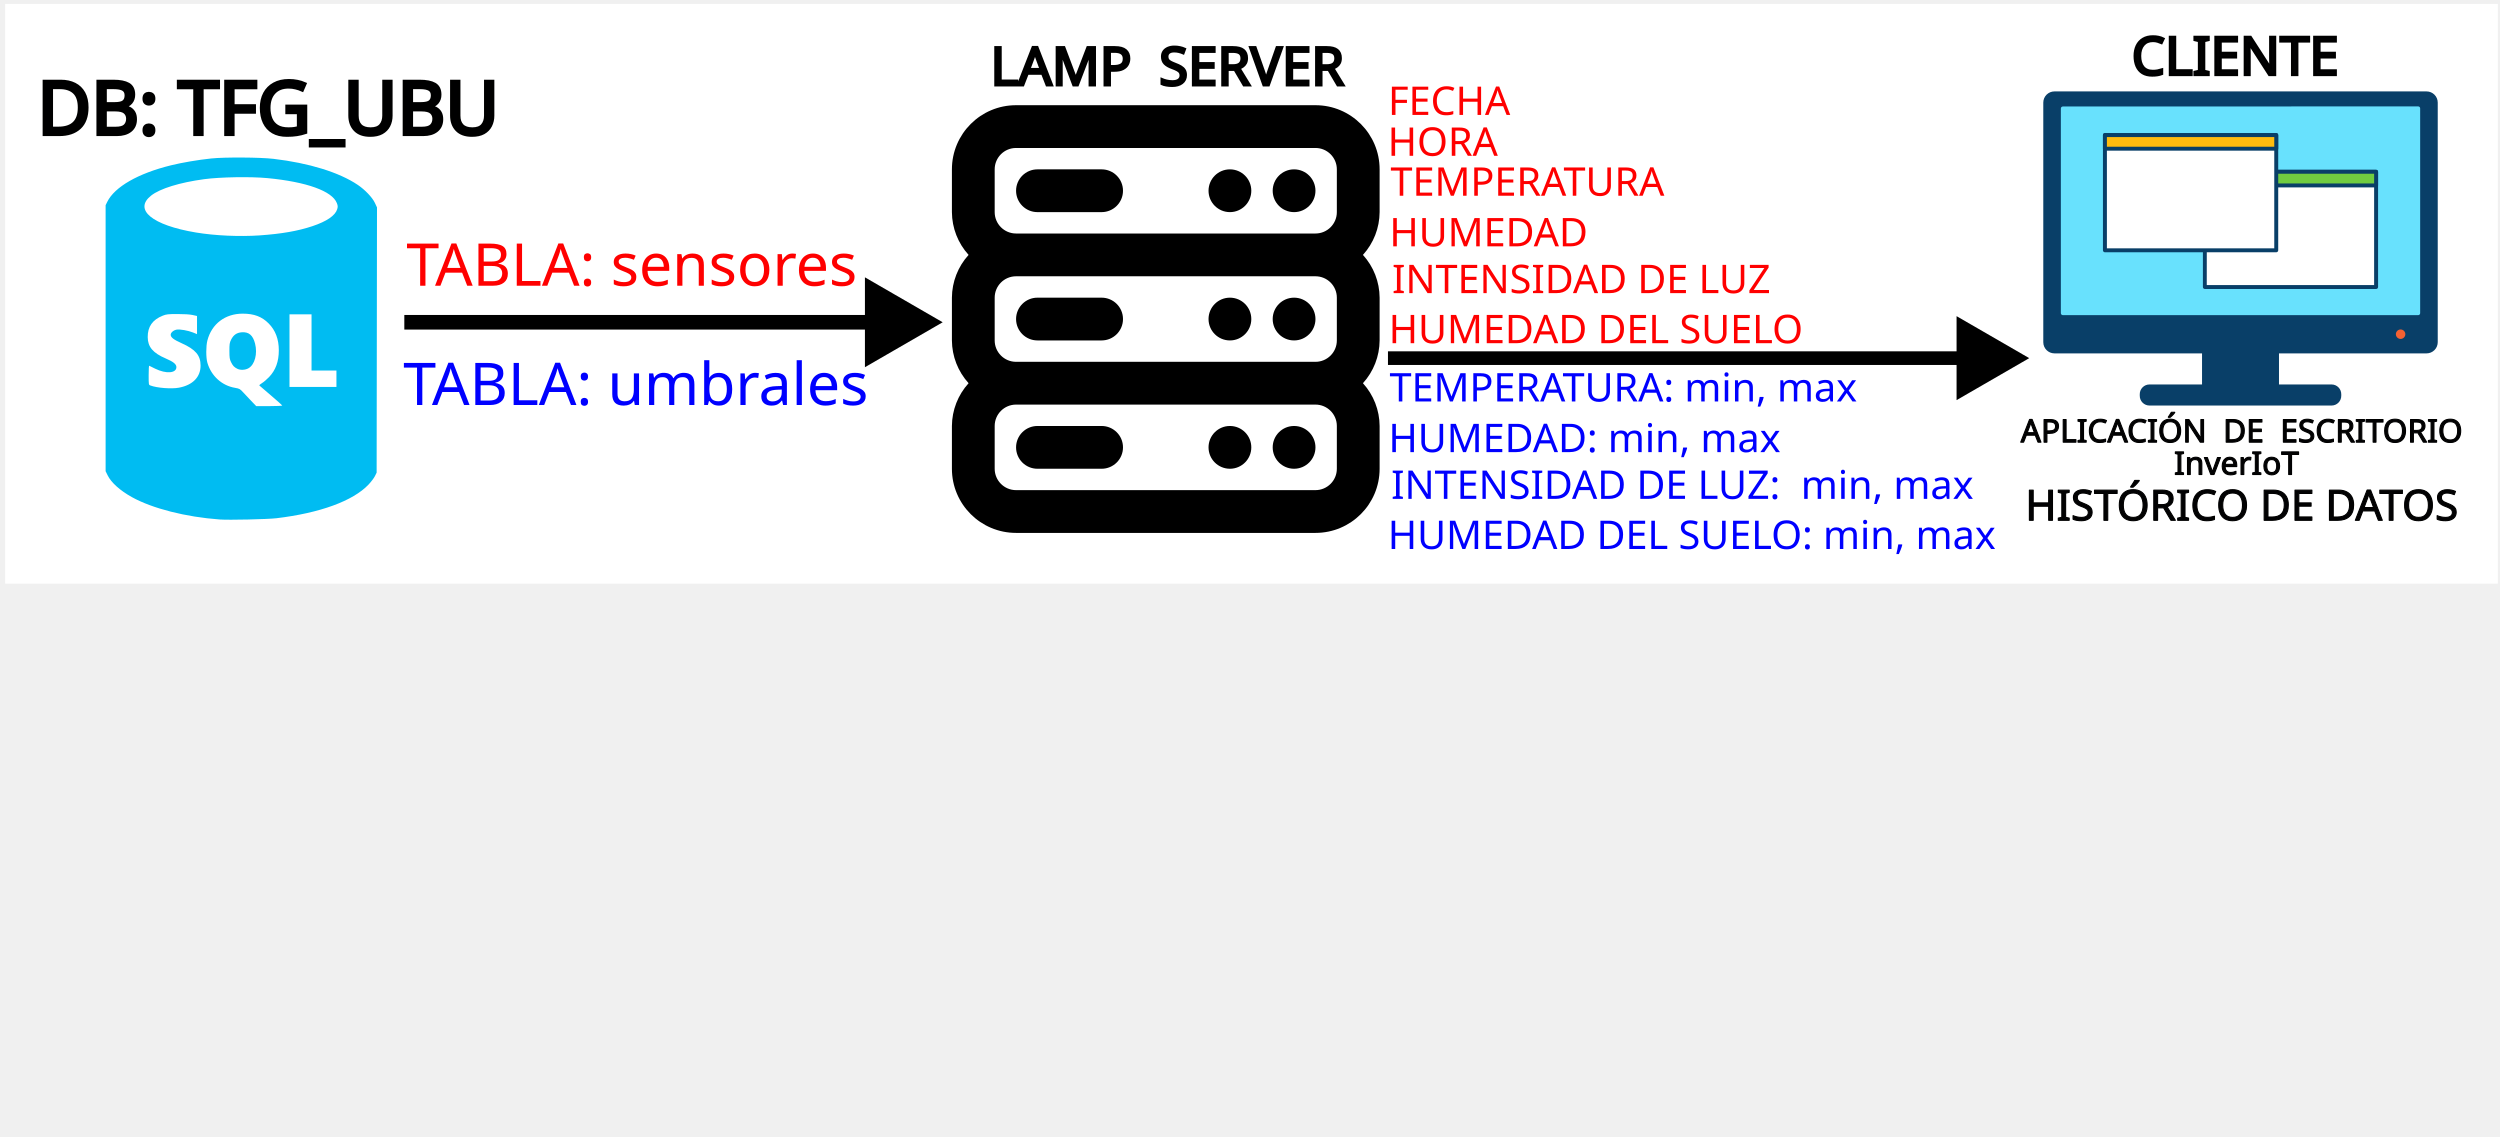
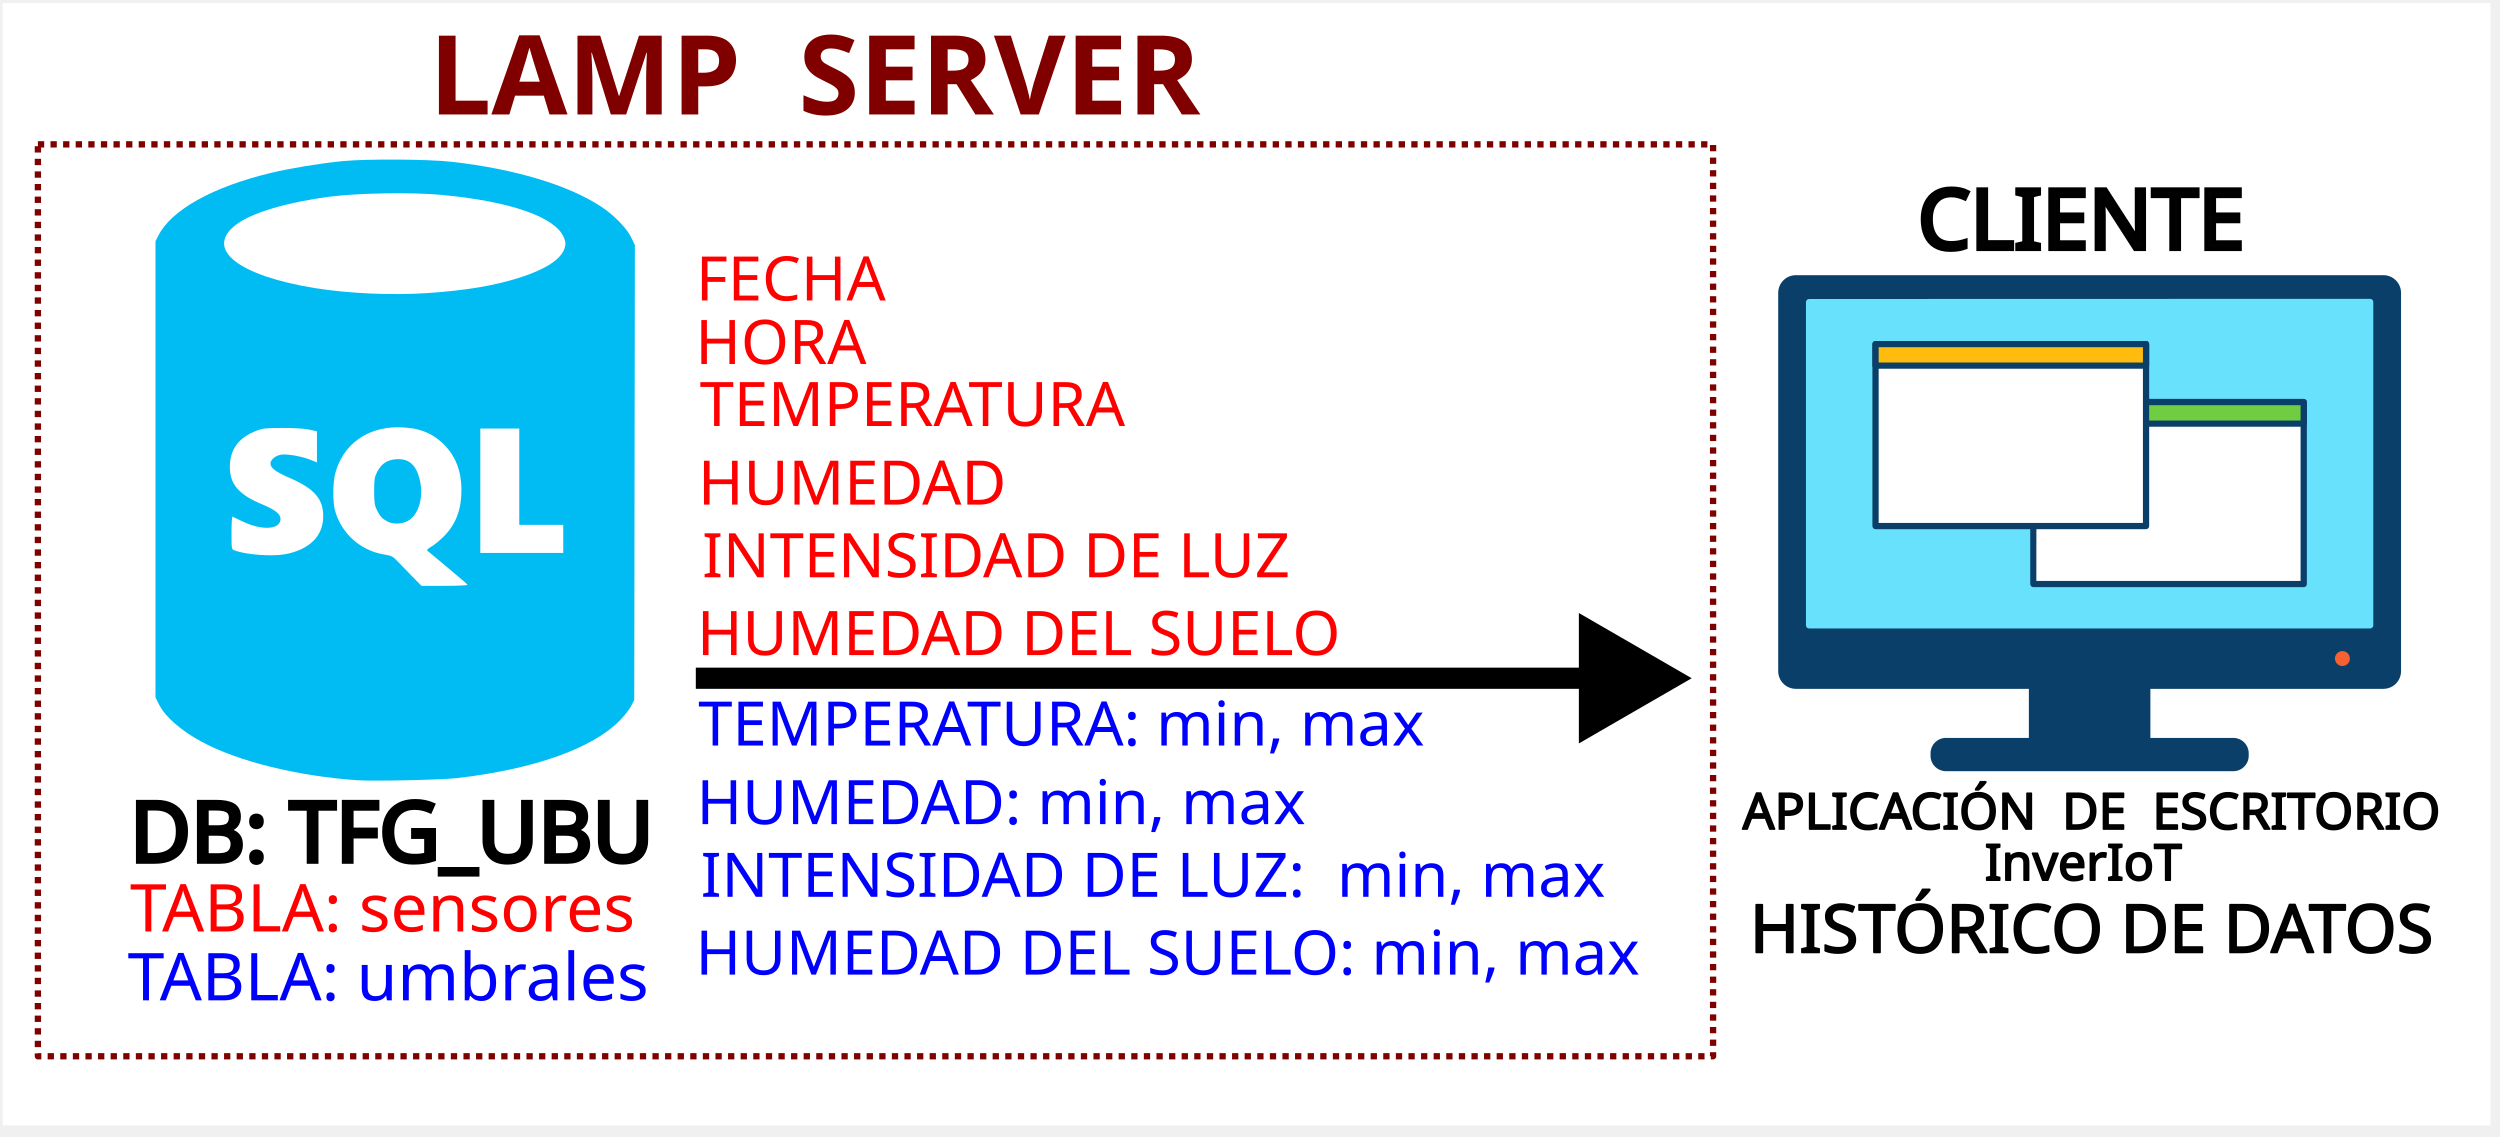
<svg xmlns="http://www.w3.org/2000/svg" enable-background="new 0 0 30 30" viewBox="0 0 1100 500" version="1.1" id="svg174" width="1100" height="500" xml:space="preserve">
  <defs id="defs178">
    <rect x="1049.181" y="303.944" width="300.766" height="344.336" id="rect1087" />
    <linearGradient id="linearGradient1703">
      <stop style="stop-color:#00bcf2;stop-opacity:1;" offset="0" id="stop1701" />
    </linearGradient>
-     <marker style="overflow:visible" id="TriangleStart-5-3-6-5" refX="0" refY="0" orient="auto-start-reverse" markerWidth="5.324" markerHeight="6.155" viewBox="0 0 5.324 6.155" preserveAspectRatio="xMidYMid">
-       <path transform="scale(0.5)" style="fill:context-stroke;fill-rule:evenodd;stroke:context-stroke;stroke-width:1pt" d="M 5.77,0 -2.88,5 V -5 Z" id="path135-3-7-1-4" />
-     </marker>
    <marker style="overflow:visible" id="TriangleStart-5-3-6-6-3" refX="0" refY="0" orient="auto-start-reverse" markerWidth="5.324" markerHeight="6.155" viewBox="0 0 5.324 6.155" preserveAspectRatio="xMidYMid">
      <path transform="scale(0.5)" style="fill:context-stroke;fill-rule:evenodd;stroke:context-stroke;stroke-width:1pt" d="M 5.77,0 -2.88,5 V -5 Z" id="path135-3-7-1-8-6" />
    </marker>
  </defs>
+   <rect style="fill:#ffffff;stroke:#000000;stroke-width:0;stroke-linejoin:round;stroke-dasharray:none" id="rect440" width="1094.608" height="493.8" x="1.205" y="1.35" />
  <text xml:space="preserve" style="font-size:26.667px;font-family:sans-serif;-inkscape-font-specification:'sans-serif, Normal';fill:none;stroke:#000000;stroke-width:5;stroke-dasharray:none" x="253.851" y="334.326" id="text31744">
    <tspan id="tspan31742" x="253.851" y="334.326" />
  </text>
-   <rect style="fill:#ffffff;stroke:#000000;stroke-width:0;stroke-linejoin:round;stroke-dasharray:none" id="rect440" width="1096.787" height="255.072" x="2.269" y="1.726" />
-   <g id="g426">
-     <path d="m 541.165,187.431 a 9.409,9.409 0 1 0 9.409,9.409 9.409,9.409 0 0 0 -9.409,-9.409 z m -56.457,0 h -28.228 a 9.409,9.409 0 0 0 0,18.819 h 28.228 a 9.409,9.409 0 0 0 0,-18.819 z m 84.685,0 a 9.409,9.409 0 1 0 9.409,9.409 9.409,9.409 0 0 0 -9.409,-9.409 z m -28.228,-56.457 a 9.409,9.409 0 1 0 9.409,9.409 9.409,9.409 0 0 0 -9.409,-9.409 z m -56.457,0 h -28.228 a 9.409,9.409 0 0 0 0,18.819 h 28.228 a 9.409,9.409 0 0 0 0,-18.819 z m 84.685,-56.457 a 9.409,9.409 0 1 0 9.409,9.409 9.409,9.409 0 0 0 -9.409,-9.409 z m 0,56.457 a 9.409,9.409 0 1 0 9.409,9.409 9.409,9.409 0 0 0 -9.409,-9.409 z M 607.031,74.517 A 28.228,28.228 0 0 0 578.803,46.289 H 447.07 A 28.228,28.228 0 0 0 418.842,74.517 v 18.819 a 28.228,28.228 0 0 0 7.339,18.819 28.228,28.228 0 0 0 -7.339,18.819 v 18.819 a 28.228,28.228 0 0 0 7.339,18.819 28.228,28.228 0 0 0 -7.339,18.819 v 18.819 a 28.228,28.228 0 0 0 28.228,28.228 H 578.803 a 28.228,28.228 0 0 0 28.228,-28.228 v -18.819 a 28.228,28.228 0 0 0 -7.339,-18.819 28.228,28.228 0 0 0 7.339,-18.819 v -18.819 a 28.228,28.228 0 0 0 -7.339,-18.819 28.228,28.228 0 0 0 7.339,-18.819 z m -18.819,131.732 a 9.409,9.409 0 0 1 -9.409,9.409 H 447.07 a 9.409,9.409 0 0 1 -9.409,-9.409 v -18.819 a 9.409,9.409 0 0 1 9.409,-9.409 H 578.803 a 9.409,9.409 0 0 1 9.409,9.409 z m 0,-56.457 a 9.409,9.409 0 0 1 -9.409,9.409 H 447.07 a 9.409,9.409 0 0 1 -9.409,-9.409 v -18.819 a 9.409,9.409 0 0 1 9.409,-9.409 H 578.803 a 9.409,9.409 0 0 1 9.409,9.409 z m 0,-56.457 a 9.409,9.409 0 0 1 -9.409,9.409 H 447.07 a 9.409,9.409 0 0 1 -9.409,-9.409 V 74.517 a 9.409,9.409 0 0 1 9.409,-9.409 H 578.803 a 9.409,9.409 0 0 1 9.409,9.409 z m -47.047,-18.819 a 9.409,9.409 0 1 0 9.409,9.409 9.409,9.409 0 0 0 -9.409,-9.409 z m -56.457,0 h -28.228 a 9.409,9.409 0 0 0 0,18.819 h 28.228 a 9.409,9.409 0 0 0 0,-18.819 z" id="path788" style="stroke-width:9.409" />
-     <text xml:space="preserve" style="font-size:23.225px;font-family:sans-serif;-inkscape-font-specification:'sans-serif, Normal';fill:#000000;fill-opacity:1;stroke:#000000;stroke-width:1.183;stroke-dasharray:none" x="435.819" y="37.452" id="text31772-8-0-3">
-       <tspan id="tspan31770-7-2-6" x="435.819" y="37.452" style="stroke-width:1.183">LAMP  SERVER</tspan>
-     </text>
-     <text xml:space="preserve" style="font-style:normal;font-variant:normal;font-weight:normal;font-stretch:normal;font-size:13.935px;font-family:sans-serif;-inkscape-font-specification:'sans-serif, Normal';font-variant-ligatures:normal;font-variant-caps:normal;font-variant-numeric:normal;font-variant-east-asian:normal;fill:#020203;fill-opacity:1;stroke:#000000;stroke-width:0.486;stroke-linejoin:round;stroke-dasharray:none;stroke-dashoffset:0" x="889.125" y="194.555" id="text35690-9-3">
-       <tspan id="tspan35688-2-6" x="889.125" y="194.555" style="stroke-width:0.486">APLICACIÓN  DE  ESCRITORIO</tspan>
-     </text>
-     <g id="g75878-7" transform="matrix(0.870927,0,0,0.870927,811.6397,-21.30909)">
-       <rect fill="#093f68" height="130.31" rx="4.64" width="197.36" x="101.32" y="71.65" id="rect75815-5" />
-       <path d="M 294,203 H 106 a 5.65,5.65 0 0 1 -5.64,-5.65 V 76.3 A 5.65,5.65 0 0 1 106,70.65 h 188 a 5.65,5.65 0 0 1 5.64,5.65 v 121 A 5.65,5.65 0 0 1 294,203 Z M 106,72.65 a 3.65,3.65 0 0 0 -3.64,3.65 v 121 A 3.65,3.65 0 0 0 106,201 h 188 a 3.65,3.65 0 0 0 3.64,-3.65 V 76.3 A 3.65,3.65 0 0 0 294,72.65 Z" fill="#093f68" id="path75817-3" />
-       <rect fill="#68e1fd" height="107.37" rx="1.96" width="183.44" x="108.28" y="77.27" id="rect75819-5" />
-       <g fill="#093f68" id="g75831-6">
-         <path d="M 289.76,185.64 H 110.24 a 3,3 0 0 1 -3,-3 V 79.22 a 3,3 0 0 1 3,-3 h 179.52 a 3,3 0 0 1 3,3 v 103.46 a 3,3 0 0 1 -3,2.96 z M 110.24,78.27 a 1,1 0 0 0 -1,1 v 103.41 a 1,1 0 0 0 1,1 h 179.52 a 1,1 0 0 0 1,-1 V 79.22 a 1,1 0 0 0 -1,-1 z" id="path75821-2" />
-         <path d="m 181.56,201.97 h 36.87 v 17.73 h -36.87 z" id="path75823-9" />
-         <path d="m 218.44,220.7 h -36.88 a 1,1 0 0 1 -1,-1 V 202 a 1,1 0 0 1 1,-1 h 36.88 a 1,1 0 0 1 1,1 v 17.7 a 1,1 0 0 1 -1,1 z m -35.88,-2 h 34.88 V 203 h -34.88 z" id="path75825-1" />
-         <rect height="8.64" rx="3.9" width="99.75" x="150.13" y="219.7" id="rect75827-2" />
-         <path d="m 246,229.35 h -92 a 4.91,4.91 0 0 1 -4.9,-4.91 v -0.84 a 4.91,4.91 0 0 1 4.9,-4.9 h 92 a 4.91,4.91 0 0 1 4.9,4.9 v 0.84 a 4.91,4.91 0 0 1 -4.9,4.91 z m -92,-8.65 a 2.9,2.9 0 0 0 -2.9,2.9 v 0.84 a 2.91,2.91 0 0 0 2.9,2.91 h 92 a 2.91,2.91 0 0 0 2.9,-2.91 v -0.84 a 2.9,2.9 0 0 0 -2.9,-2.9 z" id="path75829-7" />
-       </g>
-       <circle cx="280.88" cy="193.31" fill="#f56132" r="3.39" id="circle75833-0" />
-       <path d="m 280.88,197.7 a 4.39,4.39 0 1 1 4.39,-4.39 4.4,4.4 0 0 1 -4.39,4.39 z m 0,-6.78 a 2.39,2.39 0 1 0 2.39,2.39 2.39,2.39 0 0 0 -2.39,-2.39 z" fill="#093f68" id="path75835-9" />
-       <path d="m 181.95,111.25 h 86.55 v 58.22 h -86.55 z" fill="#ffffff" id="path75837-3" />
-       <path d="M 268.5,170.47 H 182 a 1,1 0 0 1 -1,-1 v -58.22 a 1,1 0 0 1 1,-1 h 86.5 a 1,1 0 0 1 1,1 v 58.22 a 1,1 0 0 1 -1,1 z m -85.55,-2 H 267.5 V 112.25 H 183 Z" fill="#093f68" id="path75839-6" />
-       <path d="m 181.95,111.25 h 86.55 v 6.9 h -86.55 z" fill="#70cc40" id="path75841-0" />
-       <path d="M 268.5,119.15 H 182 a 1,1 0 0 1 -1,-1 v -6.9 a 1,1 0 0 1 1,-1 h 86.5 a 1,1 0 0 1 1,1 v 6.9 a 1,1 0 0 1 -1,1 z m -85.55,-2 h 84.55 v -4.9 H 183 Z" fill="#093f68" id="path75843-6" />
-       <path d="m 131.5,92.7 h 86.55 v 58.22 H 131.5 Z" fill="#ffffff" id="path75845-2" />
-       <path d="M 218.05,151.92 H 131.5 a 1,1 0 0 1 -1,-1 V 92.7 a 1,1 0 0 1 1,-1 h 86.55 a 1,1 0 0 1 1,1 v 58.22 a 1,1 0 0 1 -1,1 z m -85.55,-2 h 84.55 V 93.7 H 132.5 Z" fill="#093f68" id="path75847-6" />
-       <path d="m 131.5,92.7 h 86.55 v 6.9 H 131.5 Z" fill="#ffbc0e" id="path75849-1" />
-       <path d="M 218.05,100.59 H 131.5 a 1,1 0 0 1 -1,-1 V 92.7 a 1,1 0 0 1 1,-1 h 86.55 a 1,1 0 0 1 1,1 v 6.89 a 1,1 0 0 1 -1,1 z m -85.55,-2 h 84.55 V 93.7 H 132.5 Z" fill="#093f68" id="path75851-8" />
-     </g>
-     <text xml:space="preserve" style="font-size:23.225px;font-family:sans-serif;-inkscape-font-specification:'sans-serif, Normal';fill:#020203;fill-opacity:1;stroke:#000000;stroke-width:1.183;stroke-dasharray:none" x="937.927" y="32.906" id="text31772-8-3-7">
-       <tspan id="tspan31770-7-6-9" x="937.927" y="32.906" style="stroke-width:1.183">CLIENTE</tspan>
-     </text>
+   <g id="g2098" transform="matrix(1.578998,0,0,1.578998,-637.1794,57.57027)">
    <text xml:space="preserve" style="font-style:normal;font-variant:normal;font-weight:normal;font-stretch:normal;font-size:13.935px;font-family:sans-serif;-inkscape-font-specification:'sans-serif, Normal';font-variant-ligatures:normal;font-variant-caps:normal;font-variant-numeric:normal;font-variant-east-asian:normal;fill:#020203;fill-opacity:1;stroke:#000000;stroke-width:0.486;stroke-linejoin:round;stroke-dasharray:none;stroke-dashoffset:0" x="956.594" y="208.788" id="text35690-9-1-2">
      <tspan id="tspan35688-2-0-0" x="956.594" y="208.788" style="stroke-width:0.486">InverIoT</tspan>
    </text>
-     <path style="fill:none;stroke:#000000;stroke-width:6.425;stroke-dasharray:none;marker-end:url(#TriangleStart-5-3-6-5)" d="m 177.902,141.799 h 214.061" id="path862-5-5-5-7" />
-     <text xml:space="preserve" style="font-size:32.423px;font-family:sans-serif;-inkscape-font-specification:'sans-serif, Normal';fill:#000001;fill-opacity:1;stroke:#000000;stroke-width:1.651;stroke-dasharray:none" x="16.446" y="59.053" id="text31772-9-4-8">
-       <tspan id="tspan31770-2-7-6" x="16.446" y="59.053" style="stroke-width:1.651">DB: TFG_UBU</tspan>
-     </text>
-     <text xml:space="preserve" style="font-style:normal;font-variant:normal;font-weight:normal;font-stretch:normal;font-size:18.58px;font-family:sans-serif;-inkscape-font-specification:'sans-serif, Normal';font-variant-ligatures:normal;font-variant-caps:normal;font-variant-numeric:normal;font-variant-east-asian:normal;fill:#020203;fill-opacity:1;stroke:#000000;stroke-width:0.486;stroke-linejoin:round;stroke-dasharray:none;stroke-dashoffset:0" x="891.137" y="228.923" id="text35690-9-1-2-1">
-       <tspan id="tspan35688-2-0-0-4" x="891.137" y="228.923" style="stroke-width:0.486">HISTÓRICO DE DATOS</tspan>
-     </text>
-     <path d="m 96.704,228.573 c -14.917,-1.075 -29.661,-4.83 -38.703,-9.857 -5.15,-2.863 -9.074,-6.382 -10.614,-9.518 l -0.916,-1.866 V 148.805 90.278 l 0.725,-1.472 C 50.435,82.229 60.774,76.299 75.207,72.742 c 4.899,-1.208 11.972,-2.41 17.742,-3.017 5.892,-0.619 21.509,-0.525 27.386,0.166 15.62,1.835 28.912,5.944 37.104,11.469 3.159,2.131 6.4,5.54 7.499,7.887 l 0.942,2.012 -0.08,58.35 -0.08,58.351 -0.756,1.535 c -0.416,0.844 -1.671,2.506 -2.79,3.692 -6.811,7.22 -21.421,12.561 -40.585,14.837 -3.906,0.464 -20.875,0.839 -24.882,0.55 z m 27.49,-50.15 c -0.057,-0.15 -2.287,-2.136 -4.956,-4.415 -2.668,-2.279 -4.966,-4.25 -5.107,-4.381 -0.14,-0.131 0.352,-0.594 1.095,-1.03 0.743,-0.436 2.166,-1.647 3.163,-2.692 2.915,-3.057 4.291,-6.833 4.291,-11.779 0,-4.869 -1.483,-8.798 -4.455,-11.797 -2.995,-3.023 -6.433,-4.322 -11.44,-4.322 -7.718,0 -13.645,4.503 -15.537,11.805 -0.651,2.511 -0.647,7.586 0.006,9.813 1.706,5.808 6.353,10.027 12.136,11.018 1.957,0.335 2.222,0.48 3.556,1.938 0.793,0.867 2.42,2.597 3.616,3.845 l 2.174,2.269 h 5.78 c 3.179,0 5.733,-0.122 5.676,-0.272 z m -19.821,-16.183 c -1.391,-0.726 -1.917,-1.289 -2.711,-2.902 -0.613,-1.246 -0.718,-1.954 -0.725,-4.899 -0.006,-2.992 0.088,-3.639 0.728,-4.938 1.047,-2.126 2.49,-3.133 4.721,-3.294 3.107,-0.225 4.9,1.299 5.839,4.963 1.152,4.492 -0.115,9.268 -2.879,10.853 -1.45,0.832 -3.614,0.926 -4.974,0.216 z m -25.619,8.339 c 6.06,-1.149 9.5,-4.673 9.5,-9.732 0,-4.488 -2.221,-7.103 -8.359,-9.843 -3.514,-1.569 -4.786,-2.553 -4.786,-3.704 0,-0.953 1.208,-1.998 2.614,-2.261 1.373,-0.256 5.014,0.376 7.164,1.245 l 1.802,0.728 v -3.99 -3.99 l -1.956,-0.434 c -1.209,-0.268 -3.749,-0.429 -6.651,-0.421 -4.11,0 -4.915,0.1 -6.461,0.714 -4.518,1.794 -6.662,4.849 -6.627,9.445 0.032,4.302 2.302,6.986 7.951,9.4 3.333,1.425 4.669,2.509 4.669,3.791 0,2.724 -4.539,3.059 -9.344,0.69 -1.316,-0.649 -2.498,-1.232 -2.627,-1.297 -0.129,-0.065 -0.235,1.799 -0.235,4.142 0,4.24 0.005,4.26 0.772,4.553 2.891,1.099 9.28,1.589 12.576,0.964 z m 69.279,-3.933 v -3.599 H 142.556 137.079 V 150.683 138.32 h -4.851 -4.851 v 15.962 15.962 h 10.328 10.328 z m -33.802,-63.074 c 9.64,-0.669 16.867,-1.931 23.226,-4.057 6.335,-2.118 10.077,-4.681 10.914,-7.475 0.322,-1.077 0.299,-1.485 -0.151,-2.665 -2.021,-5.292 -13.311,-9.358 -30.563,-11.006 -7.38,-0.705 -20.801,-0.477 -27.837,0.474 -10.737,1.451 -19.45,4.145 -23.324,7.213 -7.837,6.206 0.451,13.032 19.725,16.245 8.357,1.393 19.184,1.885 28.012,1.273 z" fill="#00bcf2" id="path799-2" style="stroke-width:2.277" />
-     <text xml:space="preserve" style="font-style:normal;font-variant:normal;font-weight:normal;font-stretch:normal;font-size:25.938px;font-family:sans-serif;-inkscape-font-specification:'sans-serif, Normal';font-variant-ligatures:normal;font-variant-caps:normal;font-variant-numeric:normal;font-variant-east-asian:normal;fill:#ff0000;fill-opacity:1;stroke:#000000;stroke-width:0;stroke-linejoin:round;stroke-dasharray:none;stroke-dashoffset:0" x="178.822" y="125.713" id="text35690-9-1-2-1-2-6">
-       <tspan id="tspan35688-2-0-0-4-2-1" x="178.822" y="125.713" style="fill:#ff0000;stroke-width:0;stroke-dasharray:none">TABLA: sensores</tspan>
-     </text>
-     <text xml:space="preserve" style="font-style:normal;font-variant:normal;font-weight:normal;font-stretch:normal;font-size:25.938px;font-family:sans-serif;-inkscape-font-specification:'sans-serif, Normal';font-variant-ligatures:normal;font-variant-caps:normal;font-variant-numeric:normal;font-variant-east-asian:normal;fill:#0000ff;fill-opacity:1;stroke:#000000;stroke-width:0;stroke-linejoin:round;stroke-dasharray:none;stroke-dashoffset:0" x="177.446" y="178.201" id="text35690-9-1-2-1-2-6-3">
-       <tspan id="tspan35688-2-0-0-4-2-1-6" x="177.446" y="178.201" style="fill:#0000ff;stroke-width:0;stroke-dasharray:none">TABLA: umbrales</tspan>
-     </text>
-     <path style="fill:none;stroke:#000000;stroke-width:6.003;stroke-dasharray:none;marker-end:url(#TriangleStart-5-3-6-6-3)" d="M 610.705,157.583 H 871.536" id="path862-5-5-5-9-7" />
-     <text xml:space="preserve" style="font-size:11.612px;font-family:sans-serif;-inkscape-font-specification:'sans-serif, Normal';fill:#ff0000;fill-opacity:1;stroke:#000000;stroke-width:0;stroke-linejoin:round;stroke-dasharray:none" x="610.748" y="50.557" id="text1061-5">
-       <tspan id="tspan1059-3" x="610.748" y="50.557" style="font-style:normal;font-variant:normal;font-weight:normal;font-stretch:normal;font-size:17.419px;font-family:sans-serif;-inkscape-font-specification:'sans-serif, Normal';font-variant-ligatures:normal;font-variant-caps:normal;font-variant-numeric:normal;font-variant-east-asian:normal;fill:#ff0000;fill-opacity:1;stroke-width:0;stroke-dasharray:none">FECHA</tspan>
-     </text>
-     <text xml:space="preserve" style="font-size:11.612px;font-family:sans-serif;-inkscape-font-specification:'sans-serif, Normal';fill:#ff0000;fill-opacity:1;stroke:#000000;stroke-width:0;stroke-linejoin:round;stroke-dasharray:none" x="611.815" y="86.126" id="text1061-61-5">
-       <tspan id="tspan1059-8-6" x="611.815" y="86.126" style="font-style:normal;font-variant:normal;font-weight:normal;font-stretch:normal;font-size:17.419px;font-family:sans-serif;-inkscape-font-specification:'sans-serif, Normal';font-variant-ligatures:normal;font-variant-caps:normal;font-variant-numeric:normal;font-variant-east-asian:normal;fill:#ff0000;fill-opacity:1;stroke-width:0;stroke-dasharray:none">TEMPERATURA</tspan>
-     </text>
-     <text xml:space="preserve" style="font-size:11.612px;font-family:sans-serif;-inkscape-font-specification:'sans-serif, Normal';fill:#ff0000;fill-opacity:1;stroke:#000000;stroke-width:0;stroke-linejoin:round;stroke-dasharray:none" x="612.496" y="128.978" id="text1061-7-2-2">
-       <tspan id="tspan1059-9-0-9" x="612.496" y="128.978" style="font-style:normal;font-variant:normal;font-weight:normal;font-stretch:normal;font-size:17.419px;font-family:sans-serif;-inkscape-font-specification:'sans-serif, Normal';font-variant-ligatures:normal;font-variant-caps:normal;font-variant-numeric:normal;font-variant-east-asian:normal;fill:#ff0000;fill-opacity:1;stroke-width:0;stroke-dasharray:none">INTENSIDAD DE LUZ</tspan>
-     </text>
-     <text xml:space="preserve" style="font-size:11.612px;font-family:sans-serif;-inkscape-font-specification:'sans-serif, Normal';fill:#ff0000;fill-opacity:1;stroke:#000000;stroke-width:0;stroke-linejoin:round;stroke-dasharray:none" x="610.581" y="68.552" id="text1061-6-1">
-       <tspan id="tspan1059-2-2" x="610.581" y="68.552" style="font-style:normal;font-variant:normal;font-weight:normal;font-stretch:normal;font-size:17.419px;font-family:sans-serif;-inkscape-font-specification:'sans-serif, Normal';font-variant-ligatures:normal;font-variant-caps:normal;font-variant-numeric:normal;font-variant-east-asian:normal;fill:#ff0000;fill-opacity:1;stroke-width:0;stroke-dasharray:none">HORA</tspan>
-     </text>
-     <text xml:space="preserve" style="font-size:11.612px;font-family:sans-serif;-inkscape-font-specification:'sans-serif, Normal';fill:#ff0000;fill-opacity:1;stroke:#000000;stroke-width:0;stroke-linejoin:round;stroke-dasharray:none" x="611.331" y="108.395" id="text1061-7-7">
-       <tspan id="tspan1059-9-09" x="611.331" y="108.395" style="font-style:normal;font-variant:normal;font-weight:normal;font-stretch:normal;font-size:17.419px;font-family:sans-serif;-inkscape-font-specification:'sans-serif, Normal';font-variant-ligatures:normal;font-variant-caps:normal;font-variant-numeric:normal;font-variant-east-asian:normal;fill:#ff0000;fill-opacity:1;stroke-width:0;stroke-dasharray:none">HUMEDAD</tspan>
-     </text>
-     <text xml:space="preserve" style="font-size:11.612px;font-family:sans-serif;-inkscape-font-specification:'sans-serif, Normal';fill:#ff0000;fill-opacity:1;stroke:#000000;stroke-width:0;stroke-linejoin:round;stroke-dasharray:none" x="611.04" y="151.014" id="text1061-7-23-3">
-       <tspan id="tspan1059-9-7-6" x="611.04" y="151.014" style="font-style:normal;font-variant:normal;font-weight:normal;font-stretch:normal;font-size:17.419px;font-family:sans-serif;-inkscape-font-specification:'sans-serif, Normal';font-variant-ligatures:normal;font-variant-caps:normal;font-variant-numeric:normal;font-variant-east-asian:normal;fill:#ff0000;fill-opacity:1;stroke-width:0;stroke-dasharray:none">HUMEDAD DEL SUELO</tspan>
-     </text>
-     <text xml:space="preserve" style="font-size:11.612px;font-family:sans-serif;-inkscape-font-specification:'sans-serif, Normal';fill:#0000ff;fill-opacity:1;stroke:#000000;stroke-width:0;stroke-linejoin:round;stroke-dasharray:none" x="611.407" y="176.658" id="text1061-61-5-3">
-       <tspan id="tspan1059-8-6-5" x="611.407" y="176.658" style="font-style:normal;font-variant:normal;font-weight:normal;font-stretch:normal;font-size:17.419px;font-family:sans-serif;-inkscape-font-specification:'sans-serif, Normal';font-variant-ligatures:normal;font-variant-caps:normal;font-variant-numeric:normal;font-variant-east-asian:normal;fill:#0000ff;fill-opacity:1;stroke-width:0;stroke-dasharray:none">TEMPERATURA: min, max</tspan>
-     </text>
-     <text xml:space="preserve" style="font-size:11.612px;font-family:sans-serif;-inkscape-font-specification:'sans-serif, Normal';fill:#0000ff;fill-opacity:1;stroke:#000000;stroke-width:0;stroke-linejoin:round;stroke-dasharray:none" x="612.088" y="219.511" id="text1061-7-2-2-6">
-       <tspan id="tspan1059-9-0-9-2" x="612.088" y="219.511" style="font-style:normal;font-variant:normal;font-weight:normal;font-stretch:normal;font-size:17.419px;font-family:sans-serif;-inkscape-font-specification:'sans-serif, Normal';font-variant-ligatures:normal;font-variant-caps:normal;font-variant-numeric:normal;font-variant-east-asian:normal;fill:#0000ff;fill-opacity:1;stroke-width:0;stroke-dasharray:none">INTENSIDAD DE LUZ:  min, max</tspan>
-     </text>
-     <text xml:space="preserve" style="font-size:11.612px;font-family:sans-serif;-inkscape-font-specification:'sans-serif, Normal';fill:#0000ff;fill-opacity:1;stroke:#000000;stroke-width:0;stroke-linejoin:round;stroke-dasharray:none" x="610.924" y="198.927" id="text1061-7-7-9">
-       <tspan id="tspan1059-9-09-1" x="610.924" y="198.927" style="font-style:normal;font-variant:normal;font-weight:normal;font-stretch:normal;font-size:17.419px;font-family:sans-serif;-inkscape-font-specification:'sans-serif, Normal';font-variant-ligatures:normal;font-variant-caps:normal;font-variant-numeric:normal;font-variant-east-asian:normal;fill:#0000ff;fill-opacity:1;stroke-width:0;stroke-dasharray:none">HUMEDAD: min, max</tspan>
-     </text>
-     <text xml:space="preserve" style="font-size:11.612px;font-family:sans-serif;-inkscape-font-specification:'sans-serif, Normal';fill:#0000ff;fill-opacity:1;stroke:#000000;stroke-width:0;stroke-linejoin:round;stroke-dasharray:none" x="610.633" y="241.546" id="text1061-7-23-3-2">
-       <tspan id="tspan1059-9-7-6-7" x="610.633" y="241.546" style="font-style:normal;font-variant:normal;font-weight:normal;font-stretch:normal;font-size:17.419px;font-family:sans-serif;-inkscape-font-specification:'sans-serif, Normal';font-variant-ligatures:normal;font-variant-caps:normal;font-variant-numeric:normal;font-variant-east-asian:normal;fill:#0000ff;fill-opacity:1;stroke-width:0;stroke-dasharray:none">HUMEDAD DEL SUELO: min, max</tspan>
-     </text>
+     <g id="g2055">
+       <text xml:space="preserve" style="font-style:normal;font-variant:normal;font-weight:normal;font-stretch:normal;font-size:13.935px;font-family:sans-serif;-inkscape-font-specification:'sans-serif, Normal';font-variant-ligatures:normal;font-variant-caps:normal;font-variant-numeric:normal;font-variant-east-asian:normal;fill:#020203;fill-opacity:1;stroke:#000000;stroke-width:0.486;stroke-linejoin:round;stroke-dasharray:none;stroke-dashoffset:0" x="889.125" y="194.555" id="text35690-9-3">
+         <tspan id="tspan35688-2-6" x="889.125" y="194.555" style="stroke-width:0.486">APLICACIÓN  DE  ESCRITORIO</tspan>
+       </text>
+       <g id="g75878-7" transform="matrix(0.870927,0,0,0.870927,811.6397,-21.30909)">
+         <rect fill="#093f68" height="130.31" rx="4.64" width="197.36" x="101.32" y="71.65" id="rect75815-5" />
+         <path d="M 294,203 H 106 a 5.65,5.65 0 0 1 -5.64,-5.65 V 76.3 A 5.65,5.65 0 0 1 106,70.65 h 188 a 5.65,5.65 0 0 1 5.64,5.65 v 121 A 5.65,5.65 0 0 1 294,203 Z M 106,72.65 a 3.65,3.65 0 0 0 -3.64,3.65 v 121 A 3.65,3.65 0 0 0 106,201 h 188 a 3.65,3.65 0 0 0 3.64,-3.65 V 76.3 A 3.65,3.65 0 0 0 294,72.65 Z" fill="#093f68" id="path75817-3" />
+         <rect fill="#68e1fd" height="107.37" rx="1.96" width="183.44" x="108.28" y="77.27" id="rect75819-5" />
+         <g fill="#093f68" id="g75831-6">
+           <path d="M 289.76,185.64 H 110.24 a 3,3 0 0 1 -3,-3 V 79.22 a 3,3 0 0 1 3,-3 h 179.52 a 3,3 0 0 1 3,3 v 103.46 a 3,3 0 0 1 -3,2.96 z M 110.24,78.27 a 1,1 0 0 0 -1,1 v 103.41 a 1,1 0 0 0 1,1 h 179.52 a 1,1 0 0 0 1,-1 V 79.22 a 1,1 0 0 0 -1,-1 z" id="path75821-2" />
+           <path d="m 181.56,201.97 h 36.87 v 17.73 h -36.87 z" id="path75823-9" />
+           <path d="m 218.44,220.7 h -36.88 a 1,1 0 0 1 -1,-1 V 202 a 1,1 0 0 1 1,-1 h 36.88 a 1,1 0 0 1 1,1 v 17.7 a 1,1 0 0 1 -1,1 z m -35.88,-2 h 34.88 V 203 h -34.88 z" id="path75825-1" />
+           <rect height="8.64" rx="3.9" width="99.75" x="150.13" y="219.7" id="rect75827-2" />
+           <path d="m 246,229.35 h -92 a 4.91,4.91 0 0 1 -4.9,-4.91 v -0.84 a 4.91,4.91 0 0 1 4.9,-4.9 h 92 a 4.91,4.91 0 0 1 4.9,4.9 v 0.84 a 4.91,4.91 0 0 1 -4.9,4.91 z m -92,-8.65 a 2.9,2.9 0 0 0 -2.9,2.9 v 0.84 a 2.91,2.91 0 0 0 2.9,2.91 h 92 a 2.91,2.91 0 0 0 2.9,-2.91 v -0.84 a 2.9,2.9 0 0 0 -2.9,-2.9 z" id="path75829-7" />
+         </g>
+         <circle cx="280.88" cy="193.31" fill="#f56132" r="3.39" id="circle75833-0" />
+         <path d="m 280.88,197.7 a 4.39,4.39 0 1 1 4.39,-4.39 4.4,4.4 0 0 1 -4.39,4.39 z m 0,-6.78 a 2.39,2.39 0 1 0 2.39,2.39 2.39,2.39 0 0 0 -2.39,-2.39 z" fill="#093f68" id="path75835-9" />
+         <path d="m 181.95,111.25 h 86.55 v 58.22 h -86.55 z" fill="#ffffff" id="path75837-3" />
+         <path d="M 268.5,170.47 H 182 a 1,1 0 0 1 -1,-1 v -58.22 a 1,1 0 0 1 1,-1 h 86.5 a 1,1 0 0 1 1,1 v 58.22 a 1,1 0 0 1 -1,1 z m -85.55,-2 H 267.5 V 112.25 H 183 Z" fill="#093f68" id="path75839-6" />
+         <path d="m 181.95,111.25 h 86.55 v 6.9 h -86.55 z" fill="#70cc40" id="path75841-0" />
+         <path d="M 268.5,119.15 H 182 a 1,1 0 0 1 -1,-1 v -6.9 a 1,1 0 0 1 1,-1 h 86.5 a 1,1 0 0 1 1,1 v 6.9 a 1,1 0 0 1 -1,1 z m -85.55,-2 h 84.55 v -4.9 H 183 Z" fill="#093f68" id="path75843-6" />
+         <path d="m 131.5,92.7 h 86.55 v 58.22 H 131.5 Z" fill="#ffffff" id="path75845-2" />
+         <path d="M 218.05,151.92 H 131.5 a 1,1 0 0 1 -1,-1 V 92.7 a 1,1 0 0 1 1,-1 h 86.55 a 1,1 0 0 1 1,1 v 58.22 a 1,1 0 0 1 -1,1 z m -85.55,-2 h 84.55 V 93.7 H 132.5 Z" fill="#093f68" id="path75847-6" />
+         <path d="m 131.5,92.7 h 86.55 v 6.9 H 131.5 Z" fill="#ffbc0e" id="path75849-1" />
+         <path d="M 218.05,100.59 H 131.5 a 1,1 0 0 1 -1,-1 V 92.7 a 1,1 0 0 1 1,-1 h 86.55 a 1,1 0 0 1 1,1 v 6.89 a 1,1 0 0 1 -1,1 z m -85.55,-2 h 84.55 V 93.7 H 132.5 Z" fill="#093f68" id="path75851-8" />
+       </g>
+       <text xml:space="preserve" style="font-size:23.225px;font-family:sans-serif;-inkscape-font-specification:'sans-serif, Normal';fill:#020203;fill-opacity:1;stroke:#000000;stroke-width:1.183;stroke-dasharray:none" x="937.927" y="32.906" id="text31772-8-3-7">
+         <tspan id="tspan31770-7-6-9" x="937.927" y="32.906" style="stroke-width:1.183">CLIENTE</tspan>
+       </text>
+       <text xml:space="preserve" style="font-style:normal;font-variant:normal;font-weight:normal;font-stretch:normal;font-size:18.58px;font-family:sans-serif;-inkscape-font-specification:'sans-serif, Normal';font-variant-ligatures:normal;font-variant-caps:normal;font-variant-numeric:normal;font-variant-east-asian:normal;fill:#020203;fill-opacity:1;stroke:#000000;stroke-width:0.486;stroke-linejoin:round;stroke-dasharray:none;stroke-dashoffset:0" x="891.137" y="228.923" id="text35690-9-1-2-1">
+         <tspan id="tspan35688-2-0-0-4" x="891.137" y="228.923" style="stroke-width:0.486">HISTÓRICO DE DATOS</tspan>
+       </text>
+     </g>
  </g>
  <text xml:space="preserve" id="text1085" style="font-size:14.667px;font-family:sans-serif;-inkscape-font-specification:'sans-serif, Normal';white-space:pre;shape-inside:url(#rect1087);display:inline;fill:#008000;stroke:#000000;stroke-width:0;stroke-linejoin:round" />
+   <g id="g1247" transform="matrix(1.553026,0,0,1.553026,-642.2837,53.69078)">
+     <path style="fill:none;stroke:#000000;stroke-width:6.003;stroke-dasharray:none;marker-end:url(#TriangleStart-5-3-6-6-3)" d="M 610.705,157.583 H 871.536" id="path862-5-5-5-9-7" />
+     <g id="g1204">
+       <text xml:space="preserve" style="font-size:11.612px;font-family:sans-serif;-inkscape-font-specification:'sans-serif, Normal';fill:#ff0000;fill-opacity:1;stroke:#000000;stroke-width:0;stroke-linejoin:round;stroke-dasharray:none" x="610.748" y="50.557" id="text1061-5">
+         <tspan id="tspan1059-3" x="610.748" y="50.557" style="font-style:normal;font-variant:normal;font-weight:normal;font-stretch:normal;font-size:17.419px;font-family:sans-serif;-inkscape-font-specification:'sans-serif, Normal';font-variant-ligatures:normal;font-variant-caps:normal;font-variant-numeric:normal;font-variant-east-asian:normal;fill:#ff0000;fill-opacity:1;stroke-width:0;stroke-dasharray:none">FECHA</tspan>
+       </text>
+       <text xml:space="preserve" style="font-size:11.612px;font-family:sans-serif;-inkscape-font-specification:'sans-serif, Normal';fill:#ff0000;fill-opacity:1;stroke:#000000;stroke-width:0;stroke-linejoin:round;stroke-dasharray:none" x="611.815" y="86.126" id="text1061-61-5">
+         <tspan id="tspan1059-8-6" x="611.815" y="86.126" style="font-style:normal;font-variant:normal;font-weight:normal;font-stretch:normal;font-size:17.419px;font-family:sans-serif;-inkscape-font-specification:'sans-serif, Normal';font-variant-ligatures:normal;font-variant-caps:normal;font-variant-numeric:normal;font-variant-east-asian:normal;fill:#ff0000;fill-opacity:1;stroke-width:0;stroke-dasharray:none">TEMPERATURA</tspan>
+       </text>
+       <text xml:space="preserve" style="font-size:11.612px;font-family:sans-serif;-inkscape-font-specification:'sans-serif, Normal';fill:#ff0000;fill-opacity:1;stroke:#000000;stroke-width:0;stroke-linejoin:round;stroke-dasharray:none" x="612.496" y="128.978" id="text1061-7-2-2">
+         <tspan id="tspan1059-9-0-9" x="612.496" y="128.978" style="font-style:normal;font-variant:normal;font-weight:normal;font-stretch:normal;font-size:17.419px;font-family:sans-serif;-inkscape-font-specification:'sans-serif, Normal';font-variant-ligatures:normal;font-variant-caps:normal;font-variant-numeric:normal;font-variant-east-asian:normal;fill:#ff0000;fill-opacity:1;stroke-width:0;stroke-dasharray:none">INTENSIDAD DE LUZ</tspan>
+       </text>
+       <text xml:space="preserve" style="font-size:11.612px;font-family:sans-serif;-inkscape-font-specification:'sans-serif, Normal';fill:#ff0000;fill-opacity:1;stroke:#000000;stroke-width:0;stroke-linejoin:round;stroke-dasharray:none" x="610.581" y="68.552" id="text1061-6-1">
+         <tspan id="tspan1059-2-2" x="610.581" y="68.552" style="font-style:normal;font-variant:normal;font-weight:normal;font-stretch:normal;font-size:17.419px;font-family:sans-serif;-inkscape-font-specification:'sans-serif, Normal';font-variant-ligatures:normal;font-variant-caps:normal;font-variant-numeric:normal;font-variant-east-asian:normal;fill:#ff0000;fill-opacity:1;stroke-width:0;stroke-dasharray:none">HORA</tspan>
+       </text>
+       <text xml:space="preserve" style="font-size:11.612px;font-family:sans-serif;-inkscape-font-specification:'sans-serif, Normal';fill:#ff0000;fill-opacity:1;stroke:#000000;stroke-width:0;stroke-linejoin:round;stroke-dasharray:none" x="611.331" y="108.395" id="text1061-7-7">
+         <tspan id="tspan1059-9-09" x="611.331" y="108.395" style="font-style:normal;font-variant:normal;font-weight:normal;font-stretch:normal;font-size:17.419px;font-family:sans-serif;-inkscape-font-specification:'sans-serif, Normal';font-variant-ligatures:normal;font-variant-caps:normal;font-variant-numeric:normal;font-variant-east-asian:normal;fill:#ff0000;fill-opacity:1;stroke-width:0;stroke-dasharray:none">HUMEDAD</tspan>
+       </text>
+       <text xml:space="preserve" style="font-size:11.612px;font-family:sans-serif;-inkscape-font-specification:'sans-serif, Normal';fill:#ff0000;fill-opacity:1;stroke:#000000;stroke-width:0;stroke-linejoin:round;stroke-dasharray:none" x="611.04" y="151.014" id="text1061-7-23-3">
+         <tspan id="tspan1059-9-7-6" x="611.04" y="151.014" style="font-style:normal;font-variant:normal;font-weight:normal;font-stretch:normal;font-size:17.419px;font-family:sans-serif;-inkscape-font-specification:'sans-serif, Normal';font-variant-ligatures:normal;font-variant-caps:normal;font-variant-numeric:normal;font-variant-east-asian:normal;fill:#ff0000;fill-opacity:1;stroke-width:0;stroke-dasharray:none">HUMEDAD DEL SUELO</tspan>
+       </text>
+     </g>
+     <g id="g1172">
+       <text xml:space="preserve" style="font-size:11.612px;font-family:sans-serif;-inkscape-font-specification:'sans-serif, Normal';fill:#0000ff;fill-opacity:1;stroke:#000000;stroke-width:0;stroke-linejoin:round;stroke-dasharray:none" x="611.407" y="176.658" id="text1061-61-5-3">
+         <tspan id="tspan1059-8-6-5" x="611.407" y="176.658" style="font-style:normal;font-variant:normal;font-weight:normal;font-stretch:normal;font-size:17.419px;font-family:sans-serif;-inkscape-font-specification:'sans-serif, Normal';font-variant-ligatures:normal;font-variant-caps:normal;font-variant-numeric:normal;font-variant-east-asian:normal;fill:#0000ff;fill-opacity:1;stroke-width:0;stroke-dasharray:none">TEMPERATURA: min, max</tspan>
+       </text>
+       <text xml:space="preserve" style="font-size:11.612px;font-family:sans-serif;-inkscape-font-specification:'sans-serif, Normal';fill:#0000ff;fill-opacity:1;stroke:#000000;stroke-width:0;stroke-linejoin:round;stroke-dasharray:none" x="612.088" y="219.511" id="text1061-7-2-2-6">
+         <tspan id="tspan1059-9-0-9-2" x="612.088" y="219.511" style="font-style:normal;font-variant:normal;font-weight:normal;font-stretch:normal;font-size:17.419px;font-family:sans-serif;-inkscape-font-specification:'sans-serif, Normal';font-variant-ligatures:normal;font-variant-caps:normal;font-variant-numeric:normal;font-variant-east-asian:normal;fill:#0000ff;fill-opacity:1;stroke-width:0;stroke-dasharray:none">INTENSIDAD DE LUZ:  min, max</tspan>
+       </text>
+       <text xml:space="preserve" style="font-size:11.612px;font-family:sans-serif;-inkscape-font-specification:'sans-serif, Normal';fill:#0000ff;fill-opacity:1;stroke:#000000;stroke-width:0;stroke-linejoin:round;stroke-dasharray:none" x="610.924" y="198.927" id="text1061-7-7-9">
+         <tspan id="tspan1059-9-09-1" x="610.924" y="198.927" style="font-style:normal;font-variant:normal;font-weight:normal;font-stretch:normal;font-size:17.419px;font-family:sans-serif;-inkscape-font-specification:'sans-serif, Normal';font-variant-ligatures:normal;font-variant-caps:normal;font-variant-numeric:normal;font-variant-east-asian:normal;fill:#0000ff;fill-opacity:1;stroke-width:0;stroke-dasharray:none">HUMEDAD: min, max</tspan>
+       </text>
+       <text xml:space="preserve" style="font-size:11.612px;font-family:sans-serif;-inkscape-font-specification:'sans-serif, Normal';fill:#0000ff;fill-opacity:1;stroke:#000000;stroke-width:0;stroke-linejoin:round;stroke-dasharray:none" x="610.633" y="241.546" id="text1061-7-23-3-2">
+         <tspan id="tspan1059-9-7-6-7" x="610.633" y="241.546" style="font-style:normal;font-variant:normal;font-weight:normal;font-stretch:normal;font-size:17.419px;font-family:sans-serif;-inkscape-font-specification:'sans-serif, Normal';font-variant-ligatures:normal;font-variant-caps:normal;font-variant-numeric:normal;font-variant-east-asian:normal;fill:#0000ff;fill-opacity:1;stroke-width:0;stroke-dasharray:none">HUMEDAD DEL SUELO: min, max</tspan>
+       </text>
+     </g>
+   </g>
+   <g id="g18107" transform="matrix(1.553026,0,0,1.553026,-1307.315,-30.74154)">
+     <path d="m 942.976,240.849 c -16.968,-1.187 -33.738,-5.333 -44.024,-10.883 -5.859,-3.161 -10.322,-7.046 -12.073,-10.509 l -1.042,-2.06 V 152.774 88.151 l 0.825,-1.625 c 3.685,-7.262 15.445,-13.809 31.861,-17.737 5.573,-1.334 13.617,-2.662 20.181,-3.331 6.702,-0.684 24.465,-0.58 31.151,0.183 17.768,2.026 32.887,6.563 42.204,12.663 3.593,2.353 7.28,6.117 8.53,8.708 l 1.071,2.222 -0.091,64.427 -0.092,64.427 -0.86,1.695 c -0.473,0.932 -1.901,2.767 -3.174,4.076 -7.748,7.972 -24.366,13.87 -46.164,16.382 -4.443,0.512 -23.744,0.927 -28.302,0.608 z m 31.269,-55.373 c -0.065,-0.165 -2.602,-2.359 -5.637,-4.875 -3.035,-2.516 -5.649,-4.693 -5.809,-4.837 -0.16,-0.145 0.401,-0.656 1.246,-1.137 0.845,-0.481 2.464,-1.819 3.598,-2.973 3.316,-3.375 4.88,-7.544 4.88,-13.006 0,-5.376 -1.688,-9.714 -5.067,-13.025 -3.406,-3.338 -7.317,-4.772 -13.012,-4.772 -8.779,0 -15.521,4.972 -17.673,13.034 -0.74,2.773 -0.736,8.376 0,10.835 1.941,6.413 7.226,11.071 13.804,12.165 2.226,0.37 2.527,0.53 4.045,2.14 0.902,0.957 2.753,2.868 4.113,4.246 l 2.473,2.505 h 6.574 c 3.616,0 6.521,-0.135 6.456,-0.3 z m -22.546,-17.869 c -1.583,-0.801 -2.181,-1.423 -3.084,-3.204 -0.697,-1.376 -0.816,-2.158 -0.824,-5.409 -0.014,-3.304 0.101,-4.018 0.828,-5.452 1.191,-2.348 2.832,-3.459 5.37,-3.637 3.534,-0.249 5.573,1.435 6.642,5.48 1.311,4.96 -0.13,10.233 -3.275,11.984 -1.65,0.918 -4.111,1.022 -5.658,0.239 z m -29.141,9.207 c 6.893,-1.269 10.806,-5.16 10.806,-10.746 0,-4.955 -2.526,-7.843 -9.508,-10.868 -3.997,-1.732 -5.444,-2.819 -5.444,-4.089 0,-1.053 1.374,-2.206 2.973,-2.496 1.561,-0.283 5.703,0.415 8.149,1.374 l 2.05,0.804 v -4.405 -4.405 l -2.225,-0.479 c -1.375,-0.296 -4.265,-0.474 -7.565,-0.465 -4.675,0 -5.59,0.111 -7.35,0.789 -5.139,1.98 -7.577,5.354 -7.538,10.428 0.037,4.75 2.618,7.714 9.044,10.379 3.791,1.573 5.311,2.771 5.311,4.186 0,3.008 -5.163,3.378 -10.629,0.762 -1.497,-0.716 -2.842,-1.361 -2.989,-1.432 -0.147,-0.071 -0.267,1.986 -0.267,4.573 0,4.681 0,4.704 0.878,5.027 3.288,1.214 10.556,1.754 14.304,1.064 z m 78.803,-4.343 v -3.974 h -6.23 -6.23 v -13.65 -13.65 h -5.518 -5.518 v 17.624 17.624 h 11.748 11.748 z m -38.449,-69.642 c 10.966,-0.738 19.185,-2.132 26.418,-4.48 7.206,-2.339 11.463,-5.169 12.415,-8.254 0.367,-1.189 0.34,-1.64 -0.172,-2.943 -2.299,-5.843 -15.141,-10.332 -34.765,-12.152 -8.394,-0.779 -23.66,-0.526 -31.664,0.523 -12.213,1.602 -22.124,4.577 -26.531,7.964 -8.915,6.852 0.513,14.389 22.436,17.936 9.506,1.538 21.822,2.081 31.863,1.405 z" fill="#00bcf2" id="path799" style="stroke-width:2.551" />
+     <g id="g18079">
+       <text xml:space="preserve" style="font-size:23.673px;font-family:sans-serif;-inkscape-font-specification:'sans-serif, Normal';fill:#000001;fill-opacity:1;stroke:#000000;stroke-width:1.206;stroke-dasharray:none" x="878.606" y="263.913" id="text31772-9-4-8-4">
+         <tspan id="tspan31770-2-7-6-5" x="878.606" y="263.913" style="stroke-width:1.206">DB: TFG_UBU</tspan>
+       </text>
+       <text xml:space="preserve" style="font-style:normal;font-variant:normal;font-weight:normal;font-stretch:normal;font-size:18.711px;font-family:sans-serif;-inkscape-font-specification:'sans-serif, Normal';font-variant-ligatures:normal;font-variant-caps:normal;font-variant-numeric:normal;font-variant-east-asian:normal;fill:#0000ff;fill-opacity:1;stroke:#0000ff;stroke-width:0;stroke-linejoin:round;stroke-dasharray:none;stroke-dashoffset:0;stroke-opacity:1" x="877.948" y="303.203" id="text35690-9-1-2-1-2-75">
+         <tspan id="tspan35688-2-0-0-4-2-3" x="877.948" y="303.203" style="fill:#0000ff;stroke:#0000ff;stroke-width:0;stroke-opacity:1">TABLA: umbrales</tspan>
+       </text>
+       <text xml:space="preserve" style="font-style:normal;font-variant:normal;font-weight:normal;font-stretch:normal;font-size:18.711px;font-family:sans-serif;-inkscape-font-specification:'sans-serif, Normal';font-variant-ligatures:normal;font-variant-caps:normal;font-variant-numeric:normal;font-variant-east-asian:normal;fill:#ff0000;fill-opacity:1;stroke:#ff0000;stroke-width:0;stroke-linejoin:round;stroke-dasharray:none;stroke-dashoffset:0;stroke-opacity:1" x="878.609" y="283.705" id="text35690-9-1-2-1-2-75-3">
+         <tspan id="tspan35688-2-0-0-4-2-3-6" x="878.609" y="283.705" style="fill:#ff0000;stroke:#ff0000;stroke-width:0;stroke-opacity:1">TABLA: sensores</tspan>
+       </text>
+     </g>
+   </g>
+   <text xml:space="preserve" style="font-style:normal;font-variant:normal;font-weight:bold;font-stretch:normal;font-size:48.58px;font-family:sans-serif;-inkscape-font-specification:'sans-serif, Bold';font-variant-ligatures:normal;font-variant-caps:normal;font-variant-numeric:normal;font-variant-east-asian:normal;fill:#800000;fill-opacity:1;stroke:none;stroke-width:0;stroke-dasharray:none;stroke-opacity:1" x="188.746" y="50.369" id="text31772-8-0-3-7">
+     <tspan id="tspan31770-7-2-6-8" x="188.746" y="50.369" style="stroke-width:0">LAMP  SERVER</tspan>
+   </text>
+   <rect style="fill:none;fill-opacity:1;stroke:#7e0100;stroke-width:2.772;stroke-linejoin:round;stroke-dasharray:2.772, 2.772;stroke-dashoffset:0;stroke-opacity:1" id="rect17160" width="737.082" height="401.224" x="16.674" y="63.527" />
</svg>
